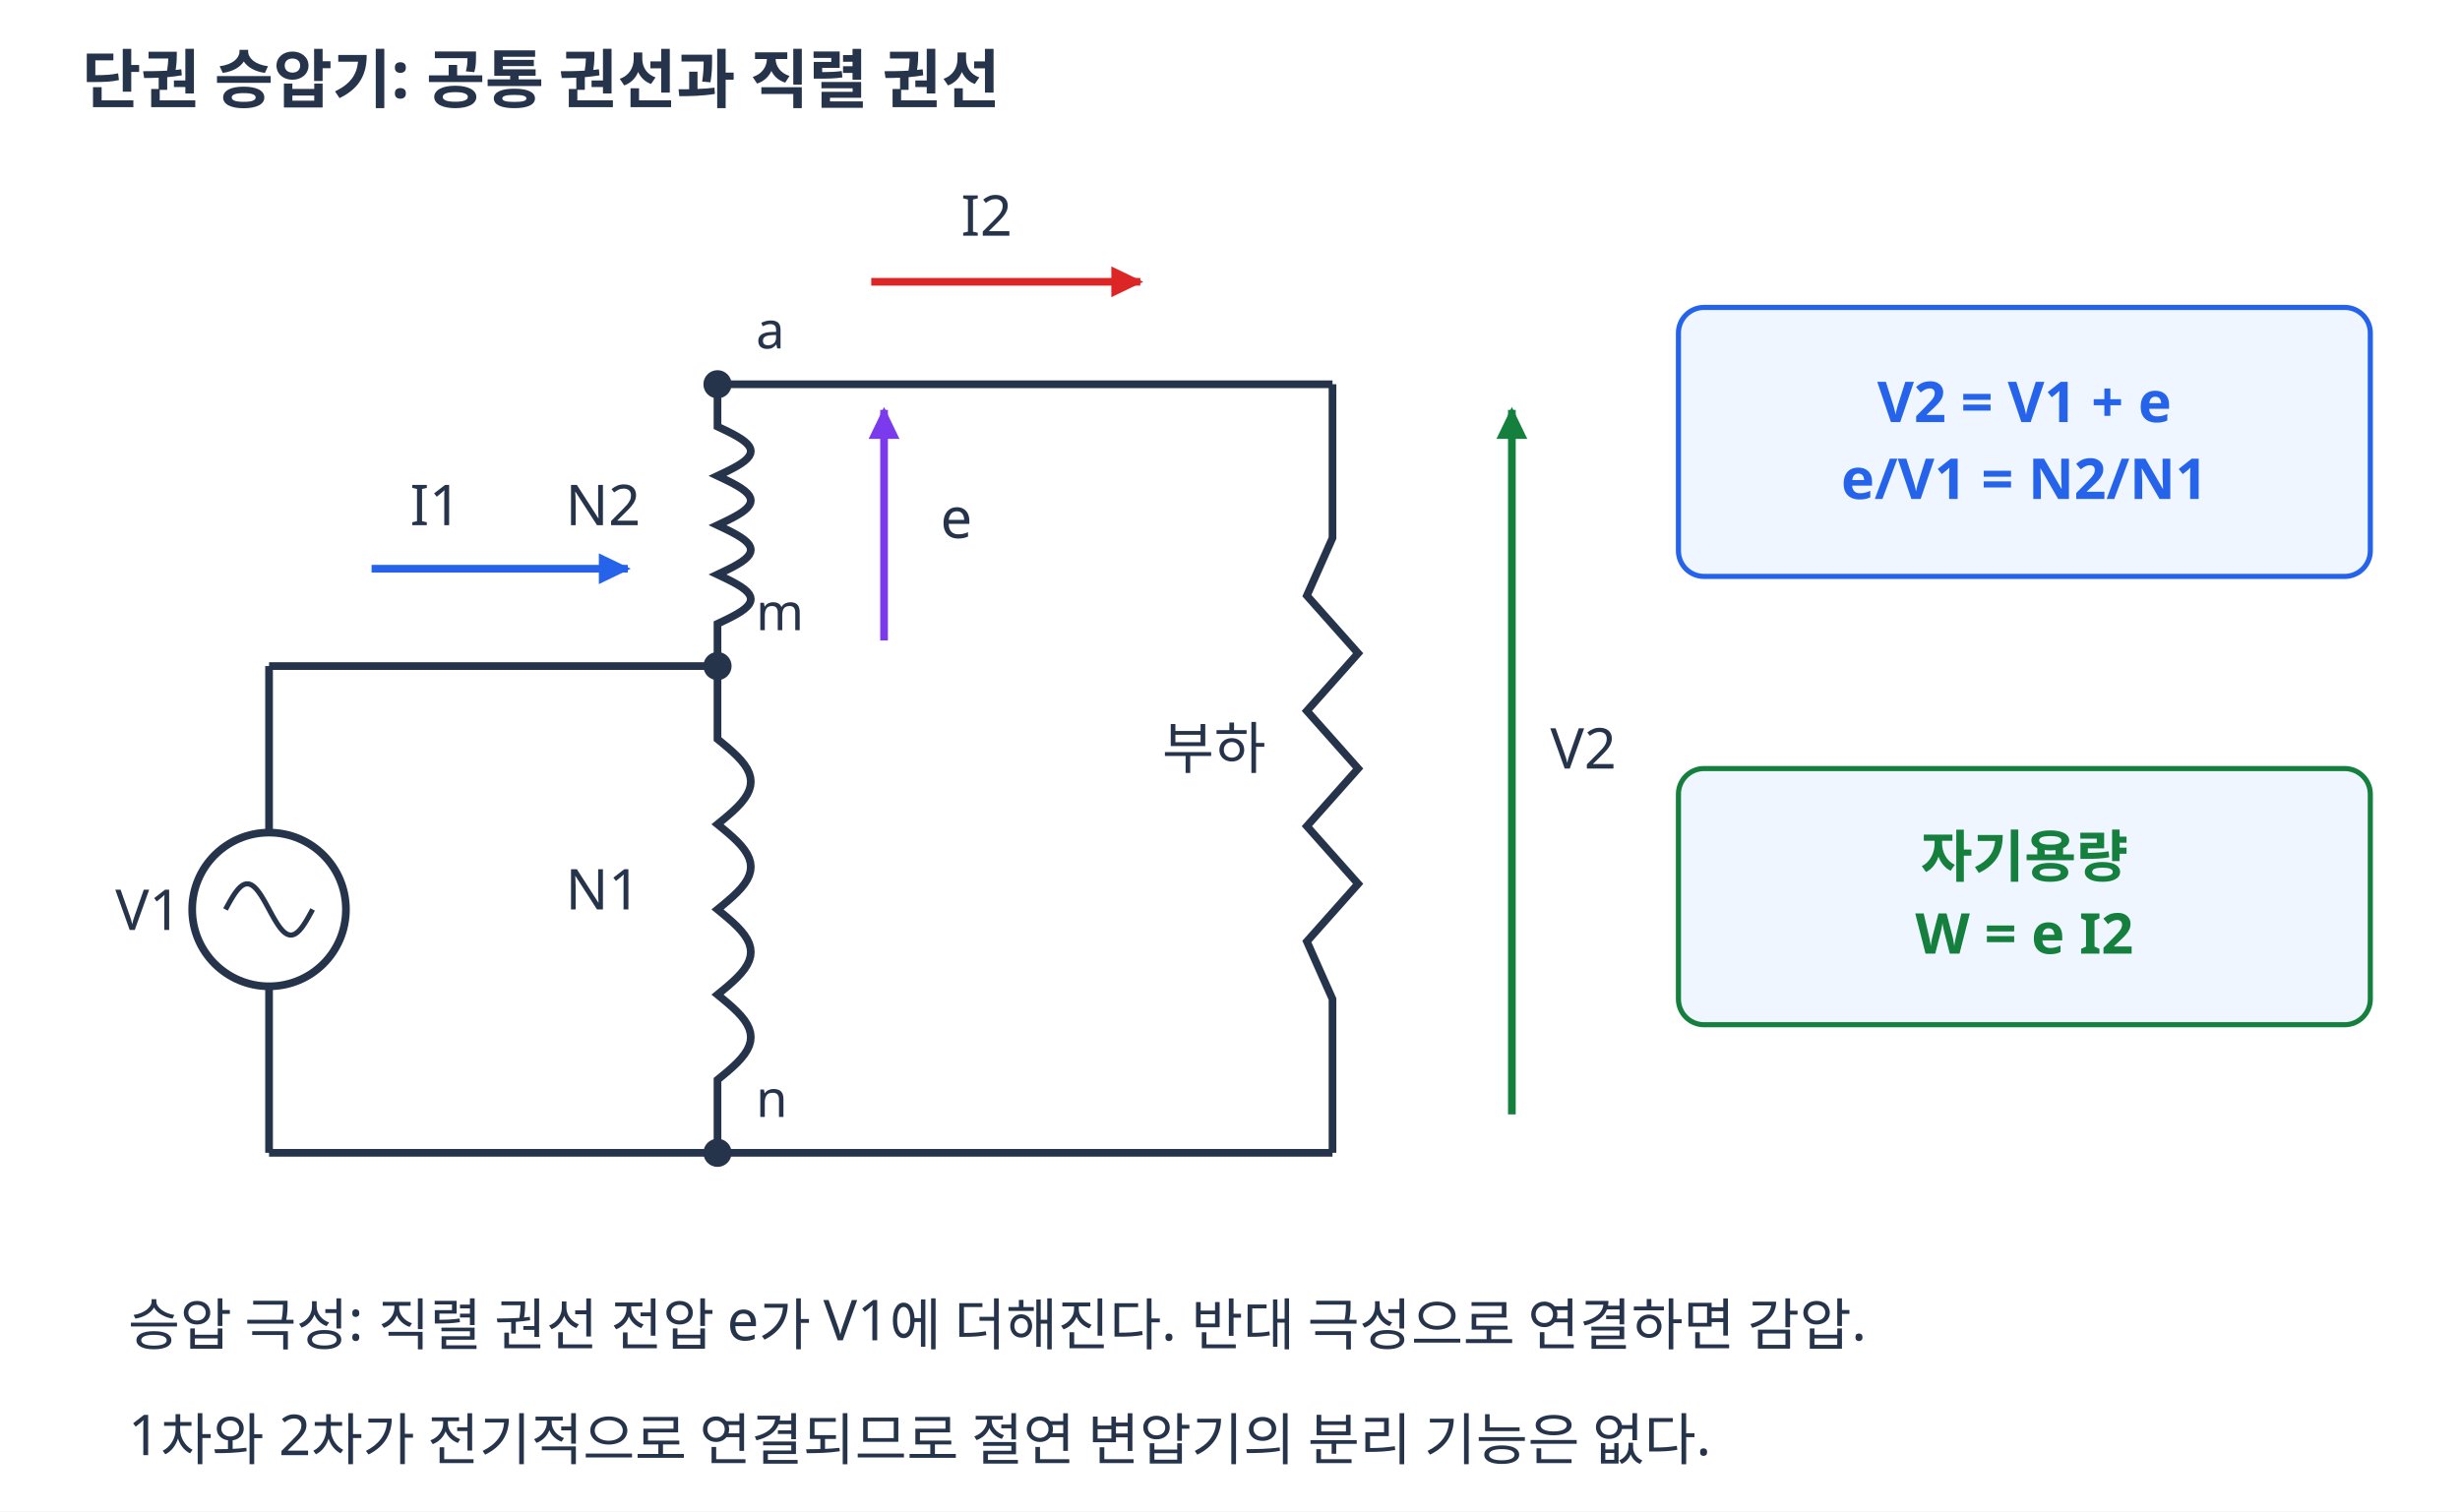
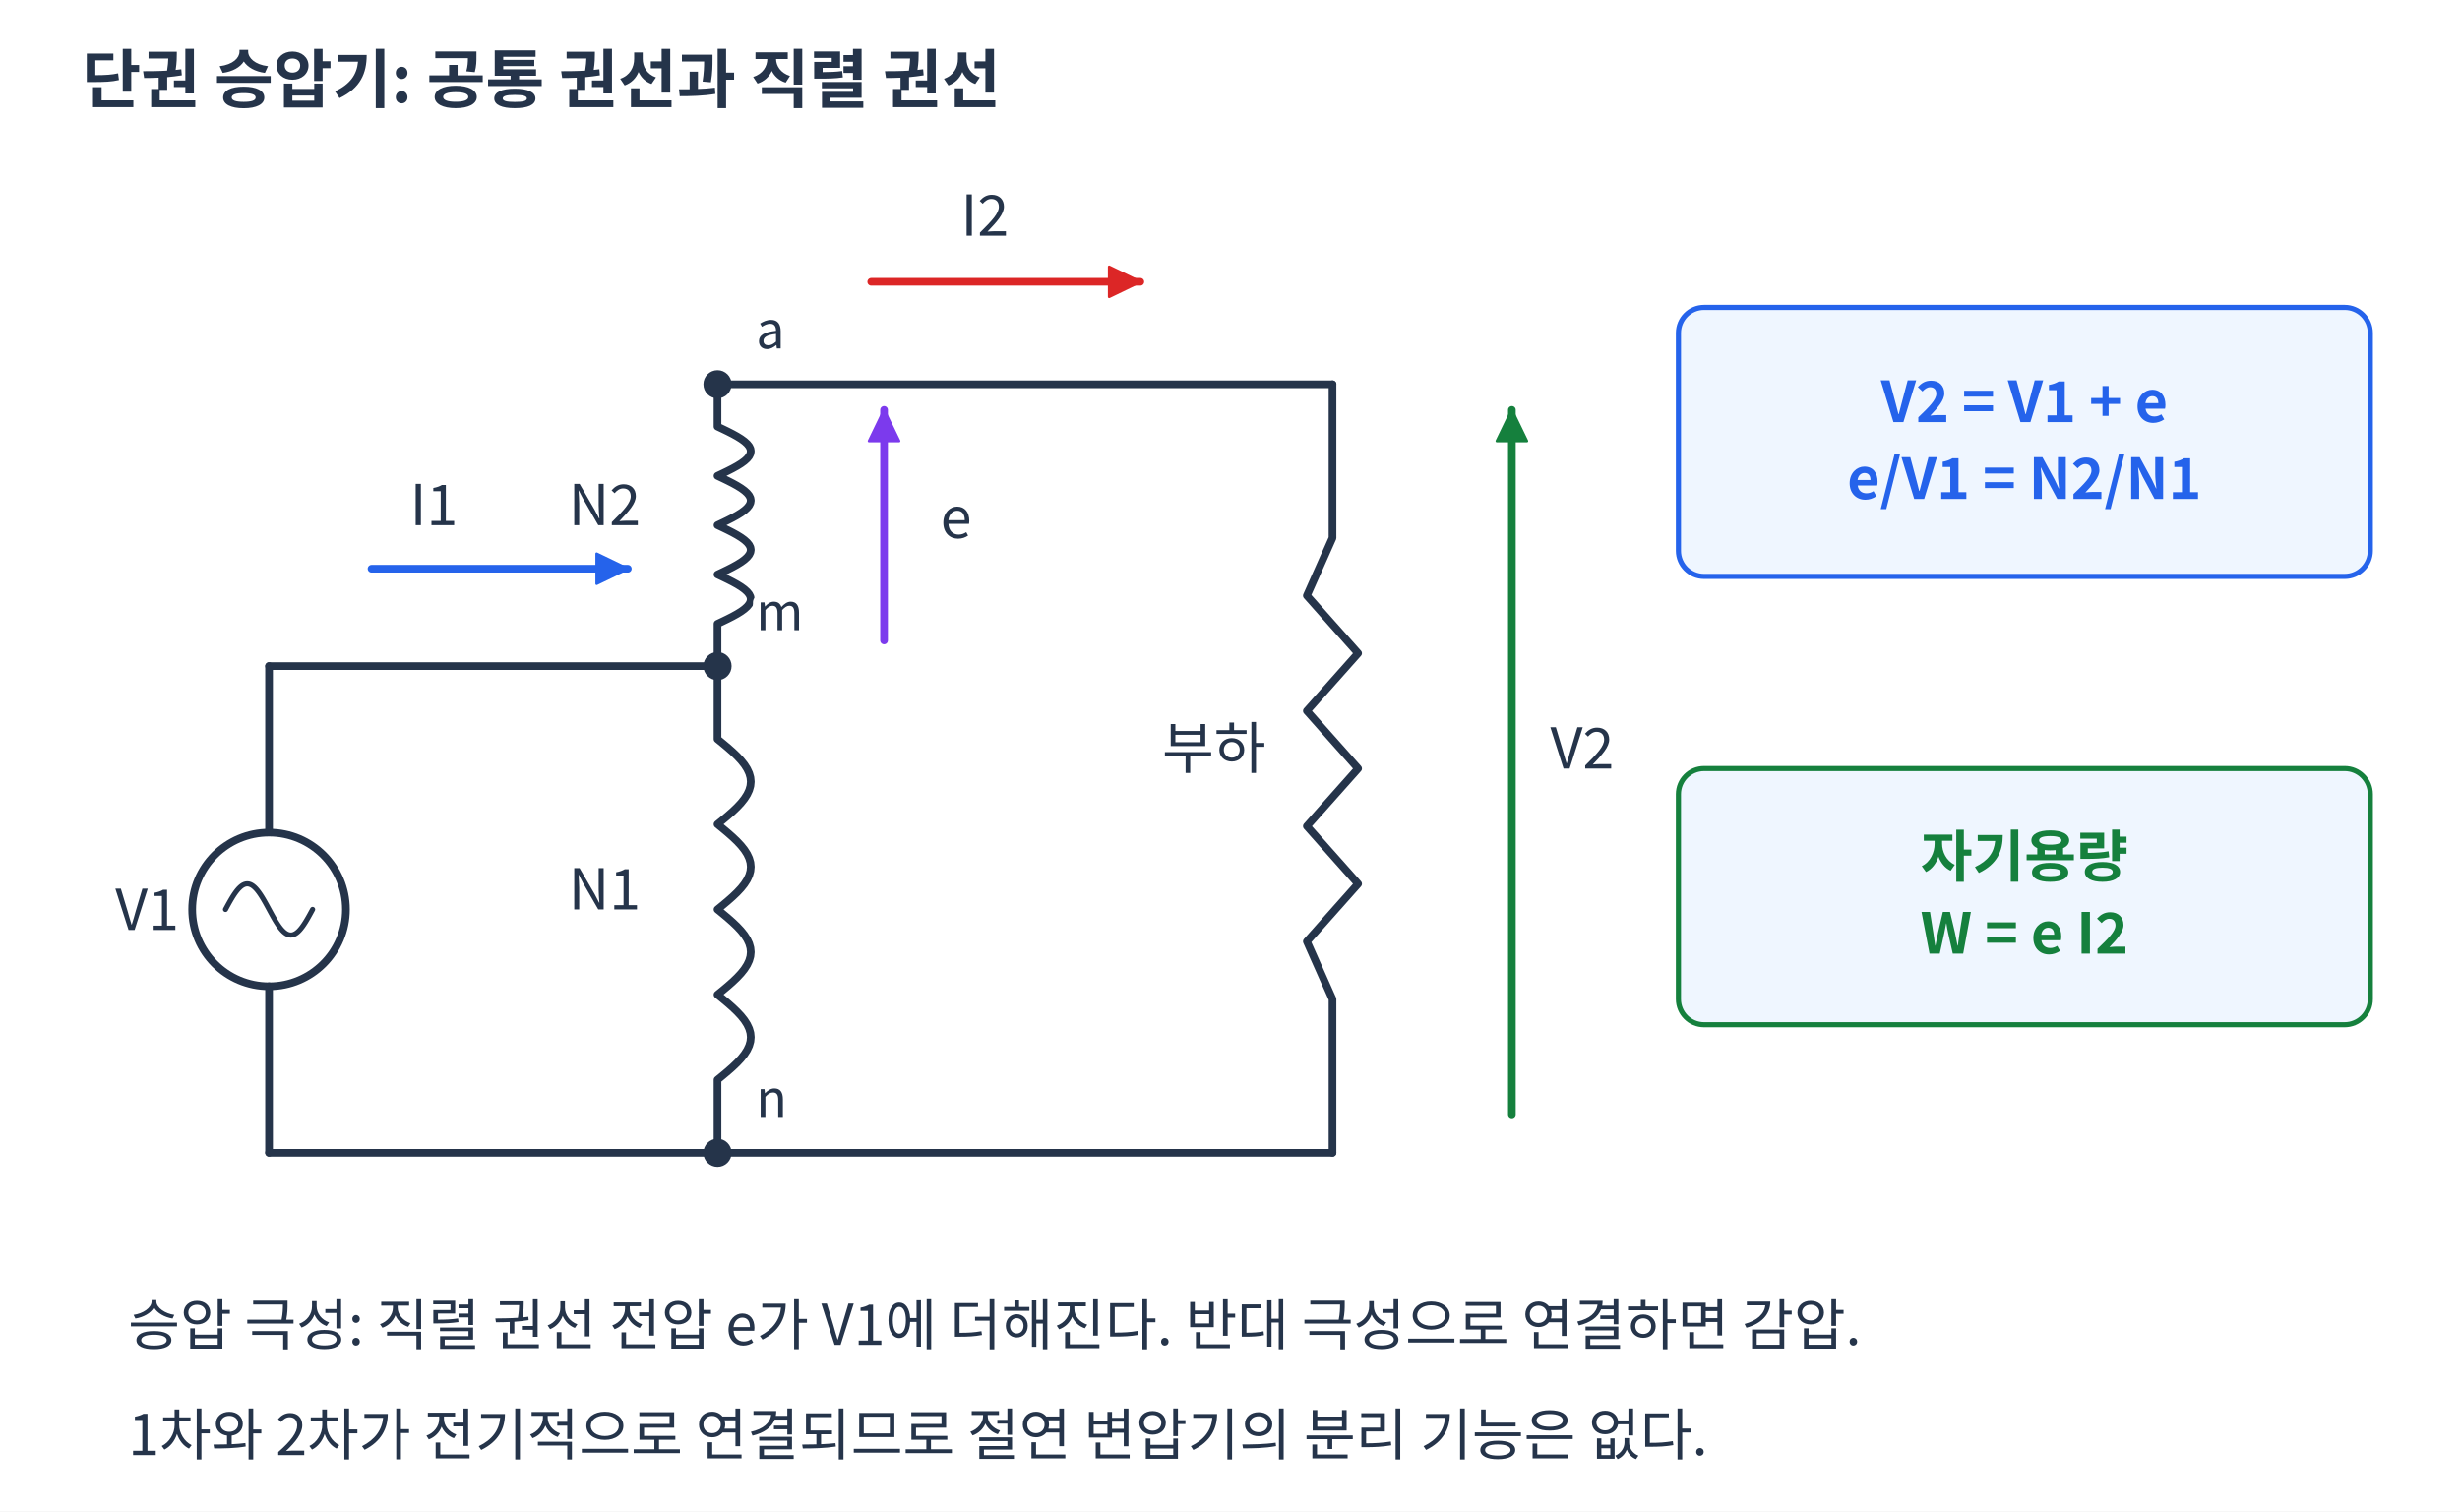
<svg xmlns="http://www.w3.org/2000/svg" width="960" height="590" viewBox="0 0 960 590">
  <rect width="100%" height="100%" fill="white" />
-   <text x="32" y="40" font-family="Noto, Noto Sans KR, Malgun Gothic, sans-serif" font-size="25" fill="#25344A" text-anchor="start" font-weight="700">단권 승압기: 공통 권선과 직렬 권선</text>
-   <polyline points="280.0,150.0 280.0,166.5 280.0,166.5 282.034,167.463 284.017,168.425 285.902,169.387 287.641,170.35 289.192,171.312 290.517,172.275 291.583,173.238 292.364,174.2 292.84,175.162 293.0,176.125 292.84,177.088 292.364,178.05 291.583,179.012 290.517,179.975 289.192,180.938 287.641,181.9 285.902,182.863 284.017,183.825 282.034,184.787 280.0,185.75 282.034,186.713 284.017,187.675 285.902,188.637 287.641,189.6 289.192,190.562 290.517,191.525 291.583,192.488 292.364,193.45 292.84,194.412 293.0,195.375 292.84,196.338 292.364,197.3 291.583,198.262 290.517,199.225 289.192,200.188 287.641,201.15 285.902,202.113 284.017,203.075 282.034,204.037 280.0,205.0 282.034,205.963 284.017,206.925 285.902,207.887 287.641,208.85 289.192,209.812 290.517,210.775 291.583,211.738 292.364,212.7 292.84,213.662 293.0,214.625 292.84,215.587 292.364,216.55 291.583,217.512 290.517,218.475 289.192,219.438 287.641,220.4 285.902,221.363 284.017,222.325 282.034,223.287 280.0,224.25 282.034,225.212 284.017,226.175 285.902,227.137 287.641,228.1 289.192,229.062 290.517,230.025 291.583,230.988 292.364,231.95 292.84,232.913 293.0,233.875 292.84,234.838 292.364,235.8 291.583,236.762 290.517,237.725 289.192,238.688 287.641,239.65 285.902,240.613 284.017,241.575 282.034,242.537 280.0,243.5 280.0,260.0" stroke="#25344A" stroke-width="3" fill="none" />
-   <text x="250.0" y="205.0" font-family="Noto, Noto Sans KR, Malgun Gothic, sans-serif" font-size="22" fill="#25344A" text-anchor="end" font-weight="400">N2</text>
-   <polyline points="280.0,260.0 280.0,288.5 280.0,288.5 282.034,290.163 284.017,291.825 285.902,293.488 287.641,295.15 289.192,296.812 290.517,298.475 291.583,300.137 292.364,301.8 292.84,303.462 293.0,305.125 292.84,306.788 292.364,308.45 291.583,310.113 290.517,311.775 289.192,313.438 287.641,315.1 285.902,316.762 284.017,318.425 282.034,320.087 280.0,321.75 282.034,323.413 284.017,325.075 285.902,326.738 287.641,328.4 289.192,330.062 290.517,331.725 291.583,333.387 292.364,335.05 292.84,336.712 293.0,338.375 292.84,340.038 292.364,341.7 291.583,343.363 290.517,345.025 289.192,346.688 287.641,348.35 285.902,350.012 284.017,351.675 282.034,353.337 280.0,355.0 282.034,356.663 284.017,358.325 285.902,359.988 287.641,361.65 289.192,363.312 290.517,364.975 291.583,366.637 292.364,368.3 292.84,369.962 293.0,371.625 292.84,373.288 292.364,374.95 291.583,376.612 290.517,378.275 289.192,379.938 287.641,381.6 285.902,383.262 284.017,384.925 282.034,386.587 280.0,388.25 282.034,389.913 284.017,391.575 285.902,393.237 287.641,394.9 289.192,396.562 290.517,398.225 291.583,399.887 292.364,401.55 292.84,403.212 293.0,404.875 292.84,406.538 292.364,408.2 291.583,409.862 290.517,411.525 289.192,413.188 287.641,414.85 285.902,416.512 284.017,418.175 282.034,419.837 280.0,421.5 280.0,450.0" stroke="#25344A" stroke-width="3" fill="none" />
-   <text x="250.0" y="355.0" font-family="Noto, Noto Sans KR, Malgun Gothic, sans-serif" font-size="22" fill="#25344A" text-anchor="end" font-weight="400">N1</text>
+   <polyline points="280.0,150.0 280.0,166.5 280.0,166.5 282.034,167.463 284.017,168.425 285.902,169.387 287.641,170.35 289.192,171.312 290.517,172.275 291.583,173.238 292.364,174.2 292.84,175.162 293.0,176.125 292.84,177.088 292.364,178.05 291.583,179.012 290.517,179.975 289.192,180.938 287.641,181.9 285.902,182.863 284.017,183.825 282.034,184.787 280.0,185.75 282.034,186.713 284.017,187.675 285.902,188.637 287.641,189.6 289.192,190.562 290.517,191.525 291.583,192.488 292.364,193.45 292.84,194.412 293.0,195.375 292.84,196.338 292.364,197.3 291.583,198.262 290.517,199.225 289.192,200.188 287.641,201.15 285.902,202.113 284.017,203.075 282.034,204.037 280.0,205.0 282.034,205.963 284.017,206.925 285.902,207.887 287.641,208.85 289.192,209.812 290.517,210.775 291.583,211.738 292.364,212.7 292.84,213.662 293.0,214.625 292.84,215.587 292.364,216.55 291.583,217.512 290.517,218.475 289.192,219.438 287.641,220.4 285.902,221.363 284.017,222.325 282.034,223.287 280.0,224.25 282.034,225.212 284.017,226.175 285.902,227.137 287.641,228.1 289.192,229.062 290.517,230.025 291.583,230.988 292.364,231.95 292.84,232.913 293.0,233.875 292.84,234.838 292.364,235.8 291.583,236.762 290.517,237.725 289.192,238.688 287.641,239.65 285.902,240.613 284.017,241.575 282.034,242.537 280.0,243.5 280.0,260.0" stroke="#25344A" stroke-width="3" fill="none" stroke-linecap="round" stroke-linejoin="round" />
+   <polyline points="280.0,260.0 280.0,288.5 280.0,288.5 282.034,290.163 284.017,291.825 285.902,293.488 287.641,295.15 289.192,296.812 290.517,298.475 291.583,300.137 292.364,301.8 292.84,303.462 293.0,305.125 292.84,306.788 292.364,308.45 291.583,310.113 290.517,311.775 289.192,313.438 287.641,315.1 285.902,316.762 284.017,318.425 282.034,320.087 280.0,321.75 282.034,323.413 284.017,325.075 285.902,326.738 287.641,328.4 289.192,330.062 290.517,331.725 291.583,333.387 292.364,335.05 292.84,336.712 293.0,338.375 292.84,340.038 292.364,341.7 291.583,343.363 290.517,345.025 289.192,346.688 287.641,348.35 285.902,350.012 284.017,351.675 282.034,353.337 280.0,355.0 282.034,356.663 284.017,358.325 285.902,359.988 287.641,361.65 289.192,363.312 290.517,364.975 291.583,366.637 292.364,368.3 292.84,369.962 293.0,371.625 292.84,373.288 292.364,374.95 291.583,376.612 290.517,378.275 289.192,379.938 287.641,381.6 285.902,383.262 284.017,384.925 282.034,386.587 280.0,388.25 282.034,389.913 284.017,391.575 285.902,393.237 287.641,394.9 289.192,396.562 290.517,398.225 291.583,399.887 292.364,401.55 292.84,403.212 293.0,404.875 292.84,406.538 292.364,408.2 291.583,409.862 290.517,411.525 289.192,413.188 287.641,414.85 285.902,416.512 284.017,418.175 282.034,419.837 280.0,421.5 280.0,450.0" stroke="#25344A" stroke-width="3" fill="none" stroke-linecap="round" stroke-linejoin="round" />
  <circle cx="280" cy="150" r="5" fill="#25344A" stroke="#25344A" stroke-width="1" />
-   <text x="295" y="136" font-family="Noto, Noto Sans KR, Malgun Gothic, sans-serif" font-size="20" fill="#25344A" text-anchor="start" font-weight="400">a</text>
  <circle cx="280" cy="260" r="5" fill="#25344A" stroke="#25344A" stroke-width="1" />
-   <text x="295" y="246" font-family="Noto, Noto Sans KR, Malgun Gothic, sans-serif" font-size="20" fill="#25344A" text-anchor="start" font-weight="400">m</text>
  <circle cx="280" cy="450" r="5" fill="#25344A" stroke="#25344A" stroke-width="1" />
-   <text x="295" y="436" font-family="Noto, Noto Sans KR, Malgun Gothic, sans-serif" font-size="20" fill="#25344A" text-anchor="start" font-weight="400">n</text>
-   <line x1="280" y1="260" x2="105" y2="260" stroke="#25344A" stroke-width="3" />
-   <line x1="105" y1="260" x2="105" y2="325" stroke="#25344A" stroke-width="3" />
+   <line x1="280" y1="260" x2="105" y2="260" stroke="#25344A" stroke-width="3" stroke-linecap="round" stroke-linejoin="round" />
+   <line x1="105" y1="260" x2="105" y2="325" stroke="#25344A" stroke-width="3" stroke-linecap="round" stroke-linejoin="round" />
  <circle cx="105" cy="355" r="30" fill="white" stroke="#25344A" stroke-width="3" />
-   <polyline points="88.0,355.0 88.567,353.955 89.133,352.921 89.7,351.91 90.267,350.933 90.833,350.0 91.4,349.122 91.967,348.309 92.533,347.569 93.1,346.91 93.667,346.34 94.233,345.865 94.8,345.489 95.367,345.219 95.933,345.055 96.5,345.0 97.067,345.055 97.633,345.219 98.2,345.489 98.767,345.865 99.333,346.34 99.9,346.91 100.467,347.569 101.033,348.309 101.6,349.122 102.167,350.0 102.733,350.933 103.3,351.91 103.867,352.921 104.433,353.955 105.0,355.0 105.567,356.045 106.133,357.079 106.7,358.09 107.267,359.067 107.833,360.0 108.4,360.878 108.967,361.691 109.533,362.431 110.1,363.09 110.667,363.66 111.233,364.135 111.8,364.511 112.367,364.781 112.933,364.945 113.5,365.0 114.067,364.945 114.633,364.781 115.2,364.511 115.767,364.135 116.333,363.66 116.9,363.09 117.467,362.431 118.033,361.691 118.6,360.878 119.167,360.0 119.733,359.067 120.3,358.09 120.867,357.079 121.433,356.045 122.0,355.0" stroke="#25344A" stroke-width="2" fill="none" />
-   <text x="45" y="363" font-family="Noto, Noto Sans KR, Malgun Gothic, sans-serif" font-size="22" fill="#25344A" text-anchor="start" font-weight="400">V1</text>
-   <line x1="105" y1="385" x2="105" y2="450" stroke="#25344A" stroke-width="3" />
-   <line x1="105" y1="450" x2="520" y2="450" stroke="#25344A" stroke-width="3" />
-   <line x1="280" y1="150" x2="520" y2="150" stroke="#25344A" stroke-width="3" />
-   <polyline points="520,150 520.0,210.0 510.0,232.5 530.0,255.0 510.0,277.5 530.0,300.0 510.0,322.5 530.0,345.0 510.0,367.5 520.0,390.0 520,450" stroke="#25344A" stroke-width="3" fill="none" />
-   <text x="494.0" y="300.0" font-family="Noto, Noto Sans KR, Malgun Gothic, sans-serif" font-size="22" fill="#25344A" text-anchor="end" font-weight="400">부하</text>
-   <line x1="145" y1="222" x2="245" y2="222" stroke="#2563EB" stroke-width="3" />
-   <polygon points="245,222 234.195,227.22 234.195,216.78" stroke="#2563EB" stroke-width="1" fill="#2563EB" />
-   <text x="160" y="205" font-family="Noto, Noto Sans KR, Malgun Gothic, sans-serif" font-size="22" fill="#25344A" text-anchor="start" font-weight="400">I1</text>
-   <line x1="340" y1="110" x2="445" y2="110" stroke="#DC2626" stroke-width="3" />
-   <polygon points="445,110 434.195,115.22 434.195,104.78" stroke="#DC2626" stroke-width="1" fill="#DC2626" />
-   <text x="375" y="92" font-family="Noto, Noto Sans KR, Malgun Gothic, sans-serif" font-size="22" fill="#25344A" text-anchor="start" font-weight="400">I2</text>
-   <line x1="345" y1="250" x2="345" y2="160" stroke="#7C3AED" stroke-width="3" />
-   <polygon points="345,160 350.22,170.805 339.78,170.805" stroke="#7C3AED" stroke-width="1" fill="#7C3AED" />
-   <text x="367" y="210" font-family="Noto, Noto Sans KR, Malgun Gothic, sans-serif" font-size="22" fill="#25344A" text-anchor="start" font-weight="400">e</text>
-   <line x1="590" y1="435" x2="590" y2="160" stroke="#15803D" stroke-width="3" />
-   <polygon points="590,160 595.22,170.805 584.78,170.805" stroke="#15803D" stroke-width="1" fill="#15803D" />
-   <text x="605" y="300" font-family="Noto, Noto Sans KR, Malgun Gothic, sans-serif" font-size="22" fill="#25344A" text-anchor="start" font-weight="400">V2</text>
+   <polyline points="88.0,355.0 88.567,353.955 89.133,352.921 89.7,351.91 90.267,350.933 90.833,350.0 91.4,349.122 91.967,348.309 92.533,347.569 93.1,346.91 93.667,346.34 94.233,345.865 94.8,345.489 95.367,345.219 95.933,345.055 96.5,345.0 97.067,345.055 97.633,345.219 98.2,345.489 98.767,345.865 99.333,346.34 99.9,346.91 100.467,347.569 101.033,348.309 101.6,349.122 102.167,350.0 102.733,350.933 103.3,351.91 103.867,352.921 104.433,353.955 105.0,355.0 105.567,356.045 106.133,357.079 106.7,358.09 107.267,359.067 107.833,360.0 108.4,360.878 108.967,361.691 109.533,362.431 110.1,363.09 110.667,363.66 111.233,364.135 111.8,364.511 112.367,364.781 112.933,364.945 113.5,365.0 114.067,364.945 114.633,364.781 115.2,364.511 115.767,364.135 116.333,363.66 116.9,363.09 117.467,362.431 118.033,361.691 118.6,360.878 119.167,360.0 119.733,359.067 120.3,358.09 120.867,357.079 121.433,356.045 122.0,355.0" stroke="#25344A" stroke-width="2" fill="none" stroke-linecap="round" stroke-linejoin="round" />
+   <line x1="105" y1="385" x2="105" y2="450" stroke="#25344A" stroke-width="3" stroke-linecap="round" stroke-linejoin="round" />
+   <line x1="105" y1="450" x2="520" y2="450" stroke="#25344A" stroke-width="3" stroke-linecap="round" stroke-linejoin="round" />
+   <line x1="280" y1="150" x2="520" y2="150" stroke="#25344A" stroke-width="3" stroke-linecap="round" stroke-linejoin="round" />
+   <polyline points="520,150 520.0,210.0 510.0,232.5 530.0,255.0 510.0,277.5 530.0,300.0 510.0,322.5 530.0,345.0 510.0,367.5 520.0,390.0 520,450" stroke="#25344A" stroke-width="3" fill="none" stroke-linecap="round" stroke-linejoin="round" />
+   <line x1="145" y1="222" x2="245" y2="222" stroke="#2563EB" stroke-width="3" stroke-linecap="round" stroke-linejoin="round" />
+   <polygon points="245,222 232.844,227.872 232.844,216.128" stroke="#2563EB" stroke-width="1" fill="#2563EB" stroke-linecap="round" stroke-linejoin="round" />
+   <line x1="340" y1="110" x2="445" y2="110" stroke="#DC2626" stroke-width="3" stroke-linecap="round" stroke-linejoin="round" />
+   <polygon points="445,110 432.844,115.872 432.844,104.128" stroke="#DC2626" stroke-width="1" fill="#DC2626" stroke-linecap="round" stroke-linejoin="round" />
+   <line x1="345" y1="250" x2="345" y2="160" stroke="#7C3AED" stroke-width="3" stroke-linecap="round" stroke-linejoin="round" />
+   <polygon points="345,160 350.872,172.156 339.128,172.156" stroke="#7C3AED" stroke-width="1" fill="#7C3AED" stroke-linecap="round" stroke-linejoin="round" />
+   <line x1="590" y1="435" x2="590" y2="160" stroke="#15803D" stroke-width="3" stroke-linecap="round" stroke-linejoin="round" />
+   <polygon points="590,160 595.872,172.156 584.128,172.156" stroke="#15803D" stroke-width="1" fill="#15803D" stroke-linecap="round" stroke-linejoin="round" />
  <rect x="655" y="120" width="270" height="105" rx="10" fill="#EFF6FF" stroke="#2563EB" stroke-width="2" />
-   <text x="790.0" y="164.76" font-family="Noto, Noto Sans KR, Malgun Gothic, sans-serif" font-size="22" fill="#2563EB" text-anchor="middle" font-weight="700">V2 = V1 + e</text>
-   <text x="790.0" y="194.76" font-family="Noto, Noto Sans KR, Malgun Gothic, sans-serif" font-size="22" fill="#2563EB" text-anchor="middle" font-weight="700">e/V1 = N2/N1</text>
  <rect x="655" y="300" width="270" height="100" rx="10" fill="#EFF6FF" stroke="#15803D" stroke-width="2" />
-   <text x="790.0" y="342.26" font-family="Noto, Noto Sans KR, Malgun Gothic, sans-serif" font-size="22" fill="#15803D" text-anchor="middle" font-weight="700">자기용량</text>
-   <text x="790.0" y="372.26" font-family="Noto, Noto Sans KR, Malgun Gothic, sans-serif" font-size="22" fill="#15803D" text-anchor="middle" font-weight="700">W = e I2</text>
-   <text x="50" y="525" font-family="Noto, Noto Sans KR, Malgun Gothic, sans-serif" font-size="22" fill="#25344A" text-anchor="start" font-weight="400">승압 극성: 직렬 권선 전압 e가 V1에 더해진다. 반대 극성으로 연결하면 감압.</text>
-   <text x="50" y="568" font-family="Noto, Noto Sans KR, Malgun Gothic, sans-serif" font-size="22" fill="#25344A" text-anchor="start" font-weight="400">1차와 2차가 전기적으로 연결되므로 절연 변압기의 분리 기능은 없다.</text>
+   <text x="32" y="40" font-family="Noto, Noto Sans KR, Noto Sans CJK KR, Source Han Sans K, Apple SD Gothic Neo, Malgun Gothic, sans-serif" font-size="25" text-anchor="start" font-weight="700" fill="white" stroke="white" stroke-width="6" stroke-linejoin="round" aria-hidden="true">단권 승압기: 공통 권선과 직렬 권선</text>
+   <text x="32" y="40" font-family="Noto, Noto Sans KR, Noto Sans CJK KR, Source Han Sans K, Apple SD Gothic Neo, Malgun Gothic, sans-serif" font-size="25" text-anchor="start" font-weight="700" fill="#25344A">단권 승압기: 공통 권선과 직렬 권선</text>
+   <text x="250.0" y="205.0" font-family="Noto, Noto Sans KR, Noto Sans CJK KR, Source Han Sans K, Apple SD Gothic Neo, Malgun Gothic, sans-serif" font-size="22" text-anchor="end" font-weight="400" fill="white" stroke="white" stroke-width="6" stroke-linejoin="round" aria-hidden="true">N2</text>
+   <text x="250.0" y="205.0" font-family="Noto, Noto Sans KR, Noto Sans CJK KR, Source Han Sans K, Apple SD Gothic Neo, Malgun Gothic, sans-serif" font-size="22" text-anchor="end" font-weight="400" fill="#25344A">N2</text>
+   <text x="250.0" y="355.0" font-family="Noto, Noto Sans KR, Noto Sans CJK KR, Source Han Sans K, Apple SD Gothic Neo, Malgun Gothic, sans-serif" font-size="22" text-anchor="end" font-weight="400" fill="white" stroke="white" stroke-width="6" stroke-linejoin="round" aria-hidden="true">N1</text>
+   <text x="250.0" y="355.0" font-family="Noto, Noto Sans KR, Noto Sans CJK KR, Source Han Sans K, Apple SD Gothic Neo, Malgun Gothic, sans-serif" font-size="22" text-anchor="end" font-weight="400" fill="#25344A">N1</text>
+   <text x="295" y="136" font-family="Noto, Noto Sans KR, Noto Sans CJK KR, Source Han Sans K, Apple SD Gothic Neo, Malgun Gothic, sans-serif" font-size="20" text-anchor="start" font-weight="400" fill="white" stroke="white" stroke-width="6" stroke-linejoin="round" aria-hidden="true">a</text>
+   <text x="295" y="136" font-family="Noto, Noto Sans KR, Noto Sans CJK KR, Source Han Sans K, Apple SD Gothic Neo, Malgun Gothic, sans-serif" font-size="20" text-anchor="start" font-weight="400" fill="#25344A">a</text>
+   <text x="295" y="246" font-family="Noto, Noto Sans KR, Noto Sans CJK KR, Source Han Sans K, Apple SD Gothic Neo, Malgun Gothic, sans-serif" font-size="20" text-anchor="start" font-weight="400" fill="white" stroke="white" stroke-width="6" stroke-linejoin="round" aria-hidden="true">m</text>
+   <text x="295" y="246" font-family="Noto, Noto Sans KR, Noto Sans CJK KR, Source Han Sans K, Apple SD Gothic Neo, Malgun Gothic, sans-serif" font-size="20" text-anchor="start" font-weight="400" fill="#25344A">m</text>
+   <text x="295" y="436" font-family="Noto, Noto Sans KR, Noto Sans CJK KR, Source Han Sans K, Apple SD Gothic Neo, Malgun Gothic, sans-serif" font-size="20" text-anchor="start" font-weight="400" fill="white" stroke="white" stroke-width="6" stroke-linejoin="round" aria-hidden="true">n</text>
+   <text x="295" y="436" font-family="Noto, Noto Sans KR, Noto Sans CJK KR, Source Han Sans K, Apple SD Gothic Neo, Malgun Gothic, sans-serif" font-size="20" text-anchor="start" font-weight="400" fill="#25344A">n</text>
+   <text x="45" y="363" font-family="Noto, Noto Sans KR, Noto Sans CJK KR, Source Han Sans K, Apple SD Gothic Neo, Malgun Gothic, sans-serif" font-size="22" text-anchor="start" font-weight="400" fill="white" stroke="white" stroke-width="6" stroke-linejoin="round" aria-hidden="true">V1</text>
+   <text x="45" y="363" font-family="Noto, Noto Sans KR, Noto Sans CJK KR, Source Han Sans K, Apple SD Gothic Neo, Malgun Gothic, sans-serif" font-size="22" text-anchor="start" font-weight="400" fill="#25344A">V1</text>
+   <text x="494.0" y="300.0" font-family="Noto, Noto Sans KR, Noto Sans CJK KR, Source Han Sans K, Apple SD Gothic Neo, Malgun Gothic, sans-serif" font-size="22" text-anchor="end" font-weight="400" fill="white" stroke="white" stroke-width="6" stroke-linejoin="round" aria-hidden="true">부하</text>
+   <text x="494.0" y="300.0" font-family="Noto, Noto Sans KR, Noto Sans CJK KR, Source Han Sans K, Apple SD Gothic Neo, Malgun Gothic, sans-serif" font-size="22" text-anchor="end" font-weight="400" fill="#25344A">부하</text>
+   <text x="160" y="205" font-family="Noto, Noto Sans KR, Noto Sans CJK KR, Source Han Sans K, Apple SD Gothic Neo, Malgun Gothic, sans-serif" font-size="22" text-anchor="start" font-weight="400" fill="white" stroke="white" stroke-width="6" stroke-linejoin="round" aria-hidden="true">I1</text>
+   <text x="160" y="205" font-family="Noto, Noto Sans KR, Noto Sans CJK KR, Source Han Sans K, Apple SD Gothic Neo, Malgun Gothic, sans-serif" font-size="22" text-anchor="start" font-weight="400" fill="#25344A">I1</text>
+   <text x="375" y="92" font-family="Noto, Noto Sans KR, Noto Sans CJK KR, Source Han Sans K, Apple SD Gothic Neo, Malgun Gothic, sans-serif" font-size="22" text-anchor="start" font-weight="400" fill="white" stroke="white" stroke-width="6" stroke-linejoin="round" aria-hidden="true">I2</text>
+   <text x="375" y="92" font-family="Noto, Noto Sans KR, Noto Sans CJK KR, Source Han Sans K, Apple SD Gothic Neo, Malgun Gothic, sans-serif" font-size="22" text-anchor="start" font-weight="400" fill="#25344A">I2</text>
+   <text x="367" y="210" font-family="Noto, Noto Sans KR, Noto Sans CJK KR, Source Han Sans K, Apple SD Gothic Neo, Malgun Gothic, sans-serif" font-size="22" text-anchor="start" font-weight="400" fill="white" stroke="white" stroke-width="6" stroke-linejoin="round" aria-hidden="true">e</text>
+   <text x="367" y="210" font-family="Noto, Noto Sans KR, Noto Sans CJK KR, Source Han Sans K, Apple SD Gothic Neo, Malgun Gothic, sans-serif" font-size="22" text-anchor="start" font-weight="400" fill="#25344A">e</text>
+   <text x="605" y="300" font-family="Noto, Noto Sans KR, Noto Sans CJK KR, Source Han Sans K, Apple SD Gothic Neo, Malgun Gothic, sans-serif" font-size="22" text-anchor="start" font-weight="400" fill="white" stroke="white" stroke-width="6" stroke-linejoin="round" aria-hidden="true">V2</text>
+   <text x="605" y="300" font-family="Noto, Noto Sans KR, Noto Sans CJK KR, Source Han Sans K, Apple SD Gothic Neo, Malgun Gothic, sans-serif" font-size="22" text-anchor="start" font-weight="400" fill="#25344A">V2</text>
+   <text x="790.0" y="164.76" font-family="Noto, Noto Sans KR, Noto Sans CJK KR, Source Han Sans K, Apple SD Gothic Neo, Malgun Gothic, sans-serif" font-size="22" text-anchor="middle" font-weight="700" fill="#EFF6FF" stroke="#EFF6FF" stroke-width="6" stroke-linejoin="round" aria-hidden="true">V2 = V1 + e</text>
+   <text x="790.0" y="164.76" font-family="Noto, Noto Sans KR, Noto Sans CJK KR, Source Han Sans K, Apple SD Gothic Neo, Malgun Gothic, sans-serif" font-size="22" text-anchor="middle" font-weight="700" fill="#2563EB">V2 = V1 + e</text>
+   <text x="790.0" y="194.76" font-family="Noto, Noto Sans KR, Noto Sans CJK KR, Source Han Sans K, Apple SD Gothic Neo, Malgun Gothic, sans-serif" font-size="22" text-anchor="middle" font-weight="700" fill="#EFF6FF" stroke="#EFF6FF" stroke-width="6" stroke-linejoin="round" aria-hidden="true">e/V1 = N2/N1</text>
+   <text x="790.0" y="194.76" font-family="Noto, Noto Sans KR, Noto Sans CJK KR, Source Han Sans K, Apple SD Gothic Neo, Malgun Gothic, sans-serif" font-size="22" text-anchor="middle" font-weight="700" fill="#2563EB">e/V1 = N2/N1</text>
+   <text x="790.0" y="342.26" font-family="Noto, Noto Sans KR, Noto Sans CJK KR, Source Han Sans K, Apple SD Gothic Neo, Malgun Gothic, sans-serif" font-size="22" text-anchor="middle" font-weight="700" fill="#EFF6FF" stroke="#EFF6FF" stroke-width="6" stroke-linejoin="round" aria-hidden="true">자기용량</text>
+   <text x="790.0" y="342.26" font-family="Noto, Noto Sans KR, Noto Sans CJK KR, Source Han Sans K, Apple SD Gothic Neo, Malgun Gothic, sans-serif" font-size="22" text-anchor="middle" font-weight="700" fill="#15803D">자기용량</text>
+   <text x="790.0" y="372.26" font-family="Noto, Noto Sans KR, Noto Sans CJK KR, Source Han Sans K, Apple SD Gothic Neo, Malgun Gothic, sans-serif" font-size="22" text-anchor="middle" font-weight="700" fill="#EFF6FF" stroke="#EFF6FF" stroke-width="6" stroke-linejoin="round" aria-hidden="true">W = e I2</text>
+   <text x="790.0" y="372.26" font-family="Noto, Noto Sans KR, Noto Sans CJK KR, Source Han Sans K, Apple SD Gothic Neo, Malgun Gothic, sans-serif" font-size="22" text-anchor="middle" font-weight="700" fill="#15803D">W = e I2</text>
+   <text x="50" y="525" font-family="Noto, Noto Sans KR, Noto Sans CJK KR, Source Han Sans K, Apple SD Gothic Neo, Malgun Gothic, sans-serif" font-size="22" text-anchor="start" font-weight="400" fill="white" stroke="white" stroke-width="6" stroke-linejoin="round" aria-hidden="true">승압 극성: 직렬 권선 전압 e가 V1에 더해진다. 반대 극성으로 연결하면 감압.</text>
+   <text x="50" y="525" font-family="Noto, Noto Sans KR, Noto Sans CJK KR, Source Han Sans K, Apple SD Gothic Neo, Malgun Gothic, sans-serif" font-size="22" text-anchor="start" font-weight="400" fill="#25344A">승압 극성: 직렬 권선 전압 e가 V1에 더해진다. 반대 극성으로 연결하면 감압.</text>
+   <text x="50" y="568" font-family="Noto, Noto Sans KR, Noto Sans CJK KR, Source Han Sans K, Apple SD Gothic Neo, Malgun Gothic, sans-serif" font-size="22" text-anchor="start" font-weight="400" fill="white" stroke="white" stroke-width="6" stroke-linejoin="round" aria-hidden="true">1차와 2차가 전기적으로 연결되므로 절연 변압기의 분리 기능은 없다.</text>
+   <text x="50" y="568" font-family="Noto, Noto Sans KR, Noto Sans CJK KR, Source Han Sans K, Apple SD Gothic Neo, Malgun Gothic, sans-serif" font-size="22" text-anchor="start" font-weight="400" fill="#25344A">1차와 2차가 전기적으로 연결되므로 절연 변압기의 분리 기능은 없다.</text>
</svg>
